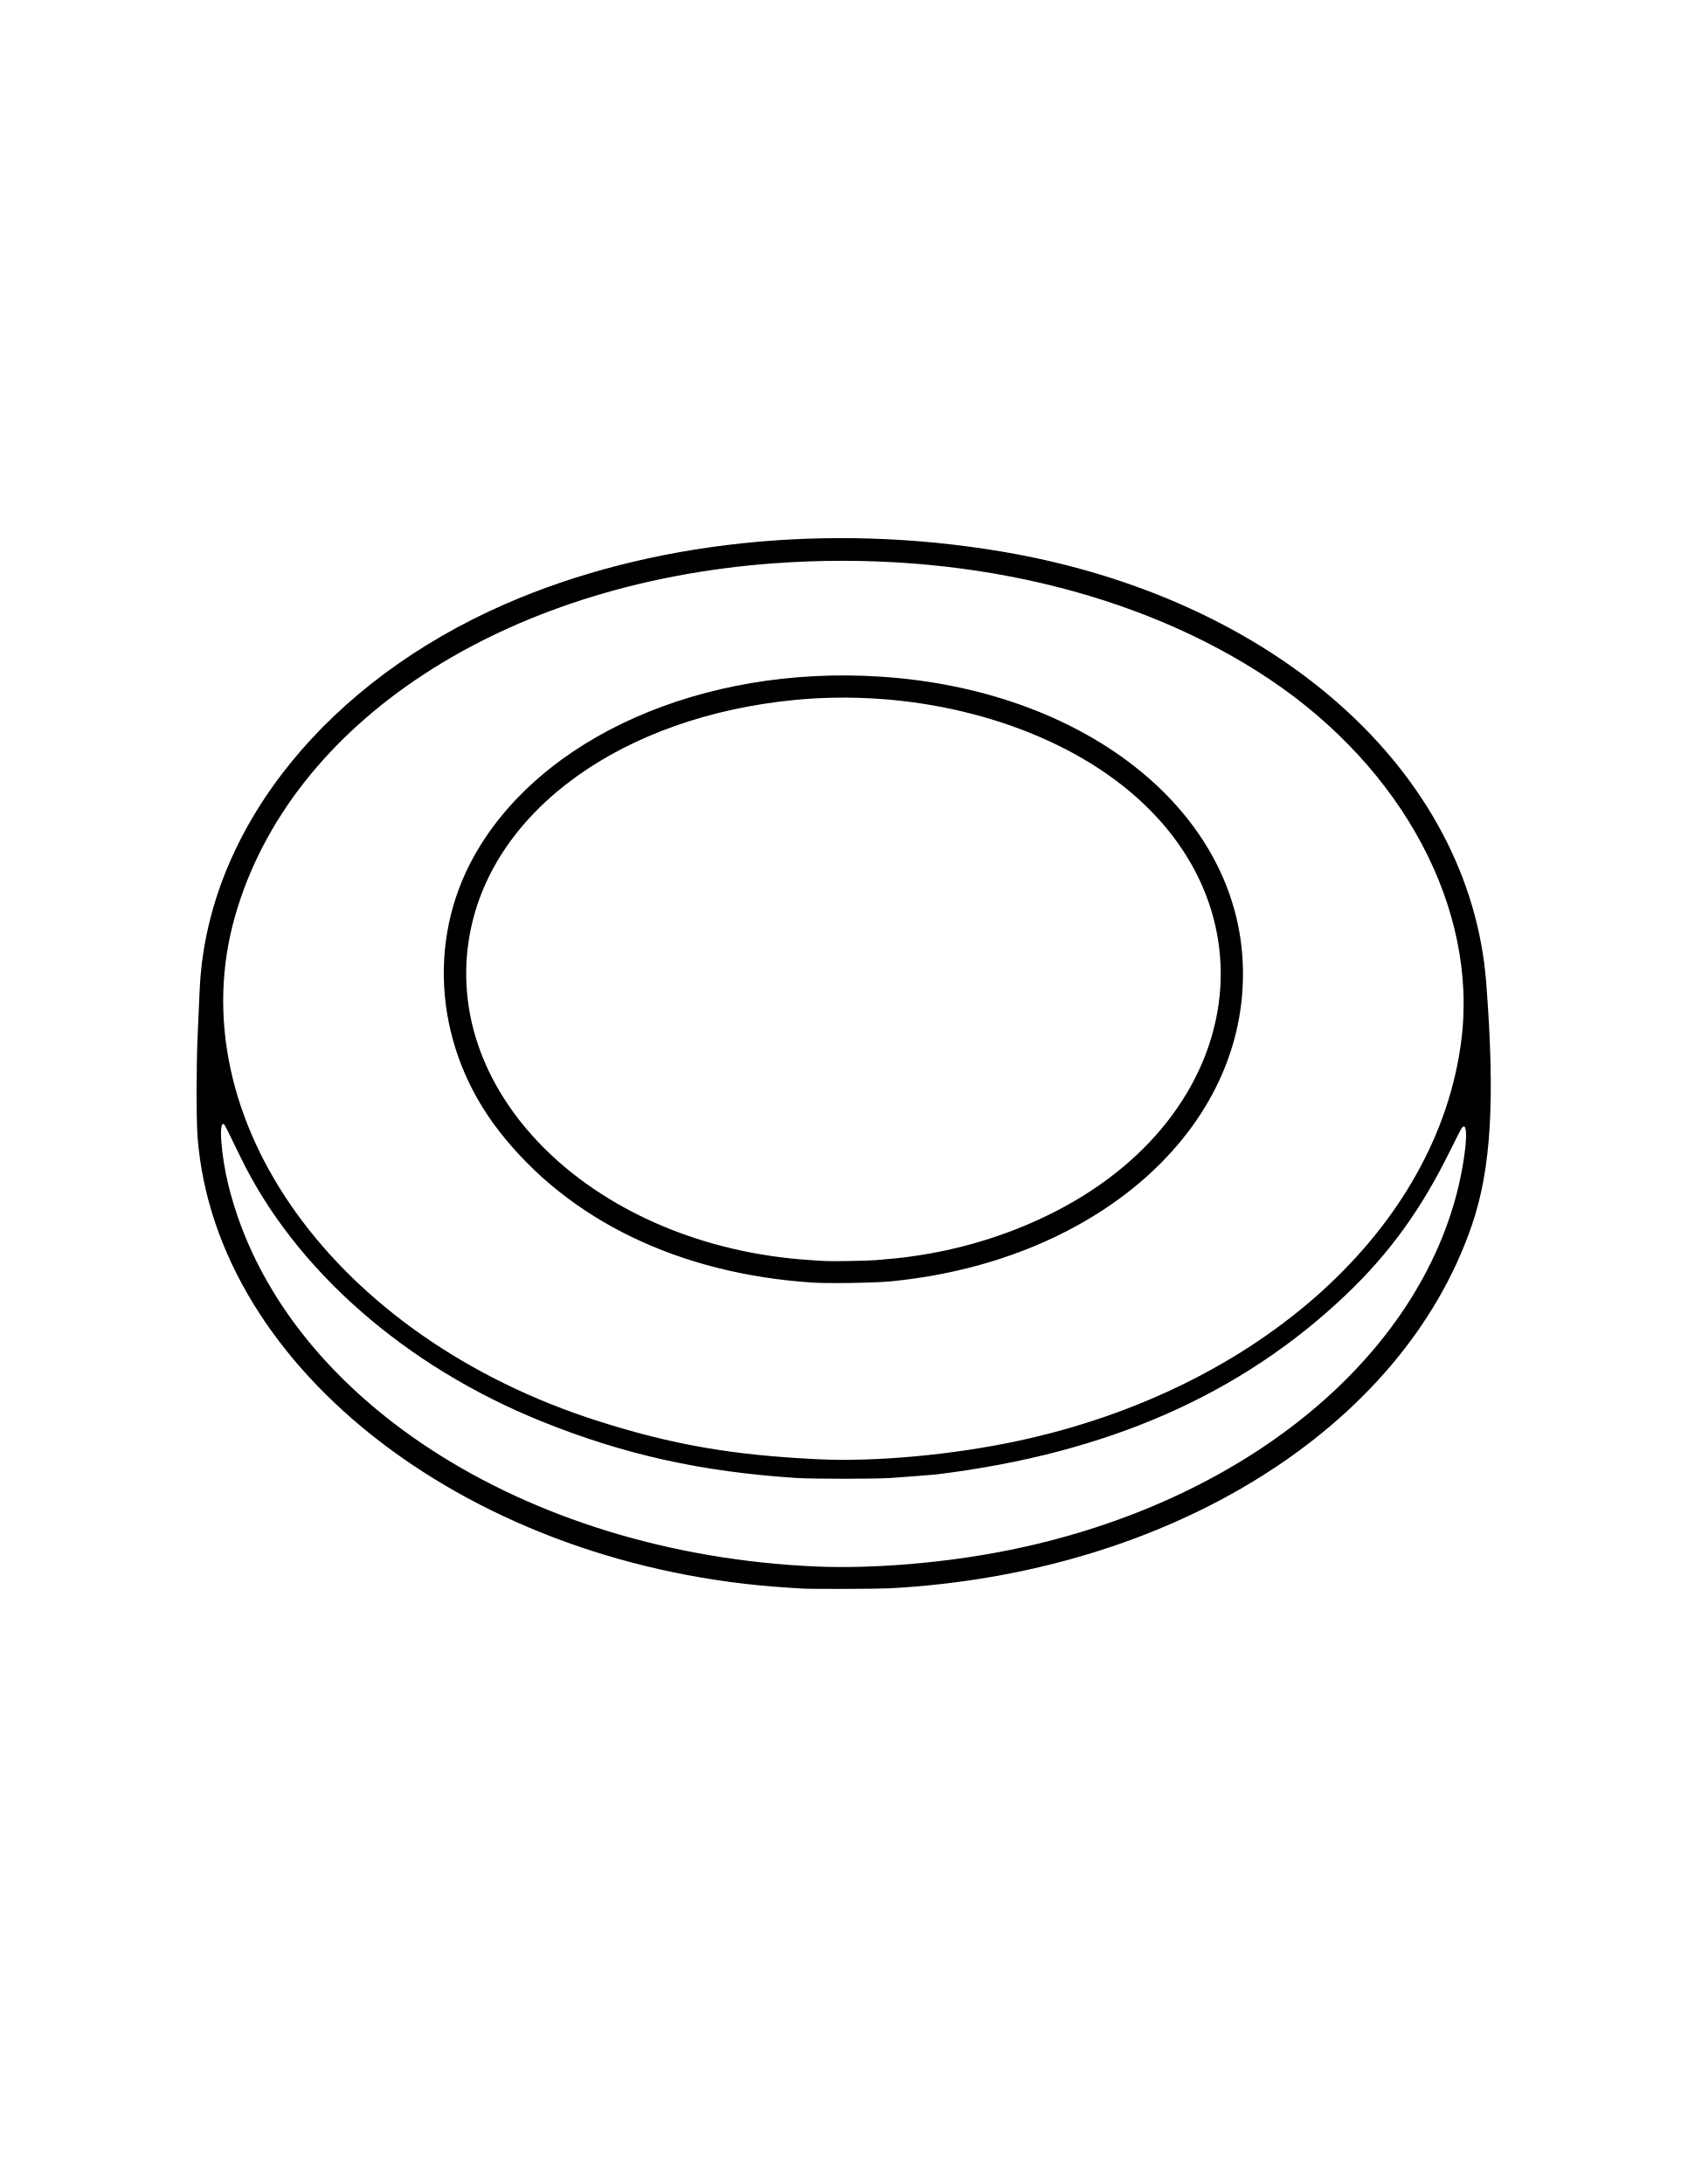
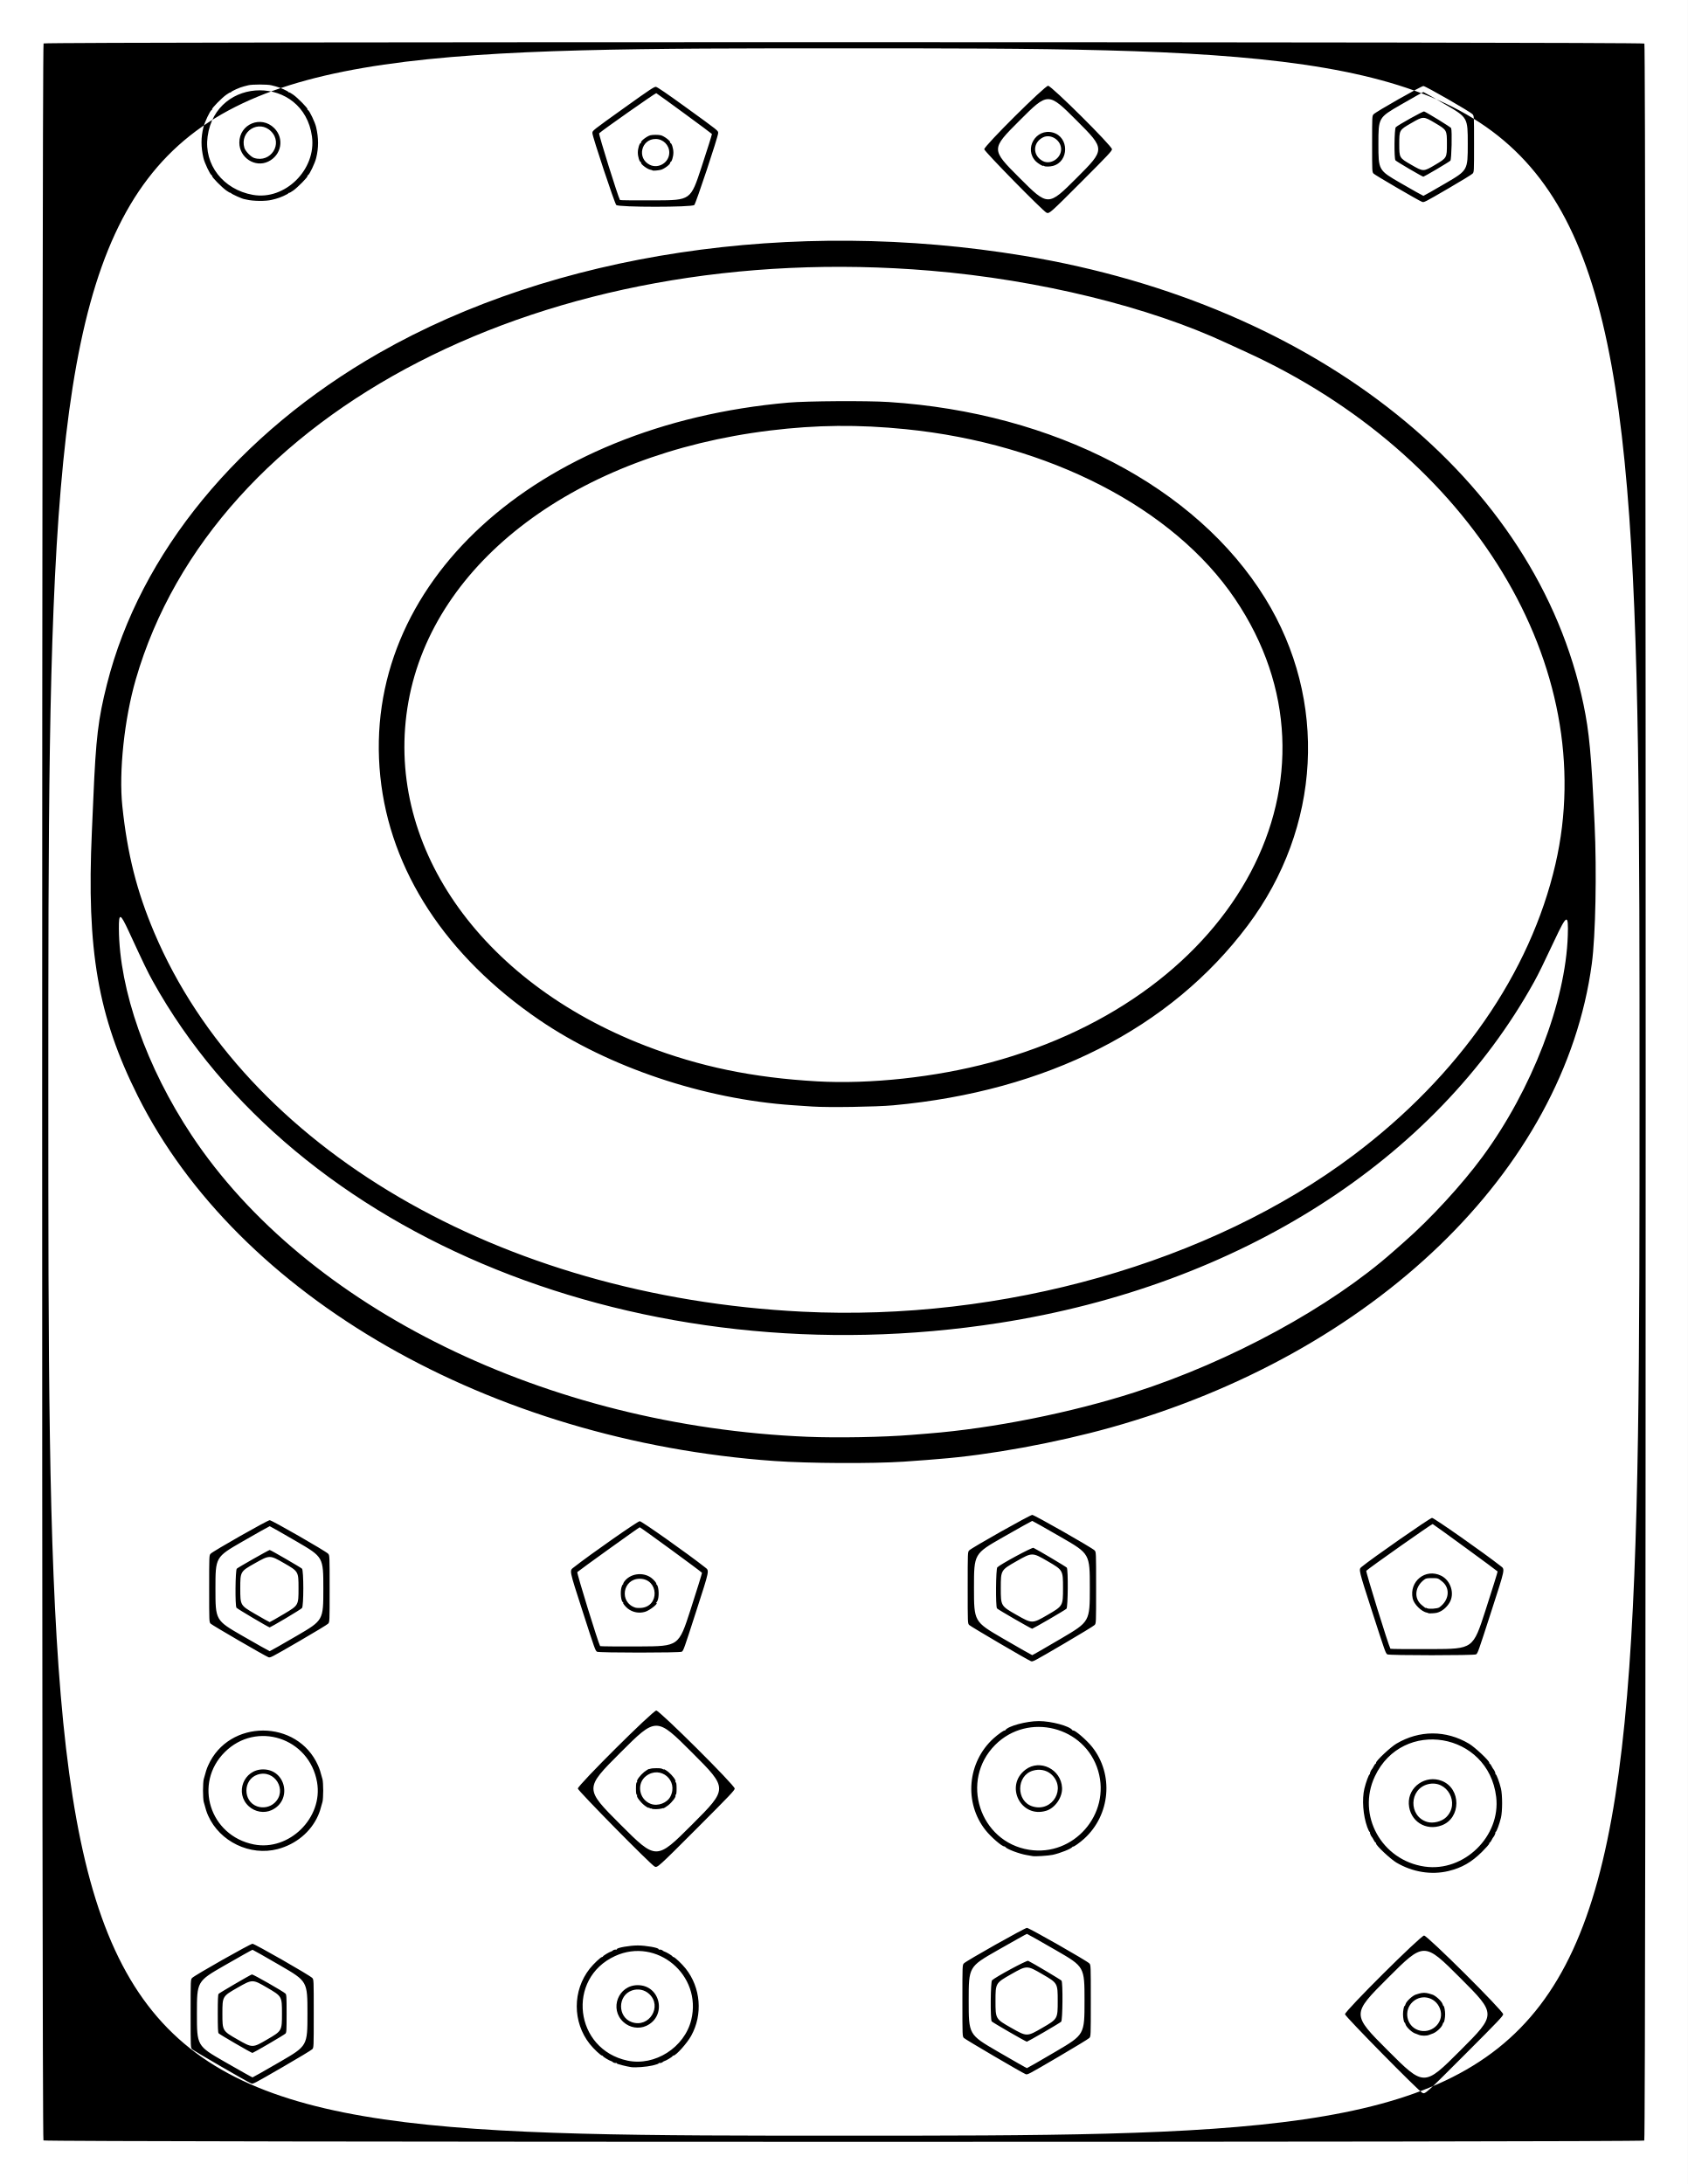
<svg xmlns="http://www.w3.org/2000/svg" width="2550" height="3300" viewBox="0 0 2550 3300" shape-rendering="geometricPrecision">
  <rect width="100%" height="100%" fill="white" />
-   <path fill="#000000" fill-rule="evenodd" d="M 1343.000 2399.964 C 1767.125 2377.717 2119.037 2158.243 2223.947 1850.550 C 2252.840 1765.808 2258.962 1661.548 2245.410 1485.000 C 2220.900 1165.688 1926.347 903.253 1514.219 833.538 C 1251.188 789.044 979.757 817.818 762.000 913.280 C 497.637 1029.173 322.428 1243.593 303.001 1475.000 C 301.976 1487.208 301.624 1494.403 298.520 1566.500 C 296.516 1613.023 296.506 1692.060 298.499 1718.000 C 325.700 2071.997 715.515 2369.416 1191.000 2398.954 C 1200.625 2399.552 1210.525 2400.178 1213.000 2400.346 C 1225.008 2401.159 1325.869 2400.863 1343.000 2399.964 Z M 1232.000 2366.925 C 789.998 2347.351 423.408 2109.118 345.005 1790.500 C 333.913 1745.424 330.062 1691.997 338.403 1698.920 C 339.997 1700.242 342.471 1705.138 363.221 1748.020 C 445.758 1918.598 612.250 2064.700 819.000 2147.982 C 943.020 2197.940 1060.025 2223.902 1203.000 2233.189 C 1228.014 2234.814 1319.801 2234.798 1346.000 2233.165 C 1365.512 2231.948 1409.968 2228.413 1417.500 2227.479 C 1674.049 2195.668 1875.302 2107.033 2033.783 1956.059 C 2099.291 1893.654 2147.246 1827.290 2190.799 1738.768 C 2199.531 1721.021 2207.578 1705.412 2208.682 1704.083 C 2220.816 1689.469 2214.216 1756.855 2197.885 1814.322 C 2125.062 2070.576 1860.820 2276.242 1518.000 2343.492 C 1424.306 2361.871 1316.796 2370.680 1232.000 2366.925 Z M 1236.000 2204.915 C 1106.718 2198.740 1016.707 2183.142 904.312 2147.438 C 506.462 2021.055 268.064 1689.907 355.060 1384.500 C 438.564 1091.353 760.359 880.724 1170.000 851.087 C 1450.430 830.799 1720.142 893.967 1917.866 1026.241 C 2119.889 1161.391 2232.587 1373.065 2207.905 1571.000 C 2172.388 1855.814 1902.898 2099.390 1537.000 2177.390 C 1438.166 2198.459 1322.421 2209.043 1236.000 2204.915 Z M 1345.960 1936.093 C 1666.141 1904.716 1893.281 1695.557 1877.098 1447.000 C 1862.256 1219.045 1634.612 1042.217 1330.500 1022.416 C 1061.858 1004.924 816.742 1113.216 716.066 1293.871 C 643.620 1423.872 658.423 1586.162 753.930 1708.972 C 858.846 1843.881 1025.957 1924.690 1227.500 1937.974 C 1251.675 1939.568 1321.879 1938.453 1345.960 1936.093 Z M 1246.000 1905.408 C 1242.975 1905.202 1233.075 1904.556 1224.000 1903.972 C 901.015 1883.178 663.963 1655.337 710.059 1410.000 C 745.166 1223.145 941.123 1082.607 1201.500 1057.544 C 1371.035 1041.225 1548.068 1083.219 1671.742 1169.090 C 1935.695 1352.362 1890.075 1688.277 1581.000 1837.249 C 1517.501 1867.856 1448.727 1888.518 1377.500 1898.390 C 1360.624 1900.729 1353.646 1901.458 1323.500 1904.028 C 1311.108 1905.085 1255.730 1906.071 1246.000 1905.408 Z" />
+   <path fill="#000000" fill-rule="evenodd" d="M 2484.171 3234.345 C 2486.884 3231.890 2487.058 68.826 2484.345 65.829 C 2481.890 63.116 68.826 62.943 65.829 65.655 C 63.116 68.110 62.942 3231.174 65.655 3234.171 C 68.110 3236.884 2481.174 3237.057 2484.171 3234.345 Z M 73.000 1650.000 C 73.000 73.000 73.000 73.000 1275.000 73.000 C 2477.000 73.000 2477.000 73.000 2477.000 1650.000 C 2477.000 3227.000 2477.000 3227.000 1275.000 3227.000 C 73.000 3227.000 73.000 3227.000 73.000 1650.000 Z M 2213.750 3103.766 C 2263.630 3053.836 2271.000 3046.078 2271.000 3043.498 C 2271.000 3038.460 2156.563 2924.600 2151.500 2924.600 C 2146.437 2924.600 2032.000 3038.460 2032.000 3043.498 C 2032.000 3046.596 2143.056 3159.387 2149.000 3162.326 C 2153.128 3164.367 2153.962 3163.613 2213.750 3103.766 Z M 2096.747 3098.247 C 2042.000 3043.493 2042.000 3043.493 2096.753 2988.747 C 2151.507 2934.000 2151.507 2934.000 2206.253 2988.753 C 2261.000 3043.507 2261.000 3043.507 2206.247 3098.253 C 2151.493 3153.000 2151.493 3153.000 2096.747 3098.247 Z M 427.693 3122.944 C 450.687 3109.663 470.512 3097.692 471.750 3096.342 C 474.000 3093.888 474.000 3093.888 474.000 3042.500 C 474.000 2991.112 474.000 2991.112 471.750 2988.656 C 468.136 2984.712 384.763 2937.000 381.484 2937.000 C 378.191 2937.000 293.828 2984.773 290.250 2988.664 C 288.000 2991.112 288.000 2991.112 288.000 3042.500 C 288.000 3093.888 288.000 3093.888 290.250 3096.333 C 292.318 3098.580 374.177 3146.010 379.268 3147.911 C 382.467 3149.106 381.853 3149.423 427.693 3122.944 Z M 339.000 3115.080 C 297.500 3091.226 297.500 3091.226 297.500 3042.500 C 297.500 2993.774 297.500 2993.774 339.000 2969.920 C 361.825 2956.800 380.950 2946.069 381.500 2946.073 C 382.050 2946.077 400.950 2956.804 423.500 2969.910 C 464.500 2993.739 464.500 2993.739 464.500 3042.500 C 464.500 3091.261 464.500 3091.261 423.500 3115.090 C 400.950 3128.196 382.050 3138.923 381.500 3138.927 C 380.950 3138.931 361.825 3128.200 339.000 3115.080 Z M 1599.658 3107.467 C 1623.771 3093.357 1644.513 3080.705 1645.750 3079.351 C 1648.000 3076.888 1648.000 3076.888 1648.000 3023.000 C 1648.000 2969.112 1648.000 2969.112 1645.750 2966.661 C 1642.159 2962.749 1554.794 2913.000 1551.516 2913.000 C 1548.208 2913.000 1459.782 2962.805 1456.250 2966.657 C 1454.000 2969.112 1454.000 2969.112 1454.000 3023.000 C 1454.000 3076.888 1454.000 3076.888 1456.250 3079.342 C 1458.308 3081.587 1544.508 3132.133 1549.387 3133.955 C 1552.469 3135.107 1551.977 3135.365 1599.658 3107.467 Z M 1507.000 3099.600 C 1463.500 3074.282 1463.500 3074.282 1463.500 3023.019 C 1463.500 2971.755 1463.500 2971.755 1507.000 2946.916 C 1530.925 2933.254 1550.950 2922.075 1551.500 2922.074 C 1552.050 2922.073 1571.850 2933.252 1595.500 2946.917 C 1638.500 2971.761 1638.500 2971.761 1638.500 3023.021 C 1638.500 3074.281 1638.500 3074.281 1595.500 3099.593 C 1571.850 3113.515 1552.050 3124.908 1551.500 3124.912 C 1550.950 3124.916 1530.925 3113.525 1507.000 3099.600 Z M 985.777 3120.945 C 990.850 3119.740 995.000 3118.359 995.000 3117.877 C 995.000 3117.395 995.337 3117.053 995.750 3117.118 C 997.764 3117.436 999.988 3116.878 1001.202 3115.750 C 1001.942 3115.062 1003.116 3114.382 1003.811 3114.238 C 1006.136 3113.755 1016.000 3107.821 1016.000 3106.905 C 1016.000 3106.407 1016.615 3106.000 1017.367 3106.000 C 1021.281 3106.000 1038.017 3087.343 1044.278 3076.000 C 1062.056 3043.787 1058.723 3003.248 1035.934 2974.500 C 1030.259 2967.342 1019.286 2957.000 1017.367 2957.000 C 1016.615 2957.000 1016.000 2956.593 1016.000 2956.095 C 1016.000 2955.179 1006.136 2949.245 1003.811 2948.762 C 1003.116 2948.618 1001.942 2947.938 1001.202 2947.250 C 999.988 2946.122 997.764 2945.564 995.750 2945.882 C 995.337 2945.947 995.000 2945.601 995.000 2945.113 C 995.000 2942.979 975.601 2939.559 963.500 2939.559 C 951.399 2939.559 932.000 2942.979 932.000 2945.113 C 932.000 2945.601 931.663 2945.947 931.250 2945.882 C 929.236 2945.564 927.012 2946.122 925.798 2947.250 C 925.058 2947.938 923.884 2948.618 923.189 2948.762 C 920.864 2949.245 911.000 2955.179 911.000 2956.095 C 911.000 2956.593 910.385 2957.000 909.633 2957.000 C 907.714 2957.000 896.741 2967.342 891.066 2974.500 C 864.801 3007.631 864.801 3055.369 891.066 3088.500 C 896.741 3095.658 907.714 3106.000 909.633 3106.000 C 910.385 3106.000 911.000 3106.407 911.000 3106.905 C 911.000 3107.821 920.864 3113.755 923.189 3114.238 C 923.884 3114.382 925.058 3115.062 925.798 3115.750 C 927.012 3116.878 929.236 3117.436 931.250 3117.118 C 931.663 3117.053 932.000 3117.399 932.000 3117.887 C 932.000 3118.693 946.191 3122.331 953.500 3123.399 C 959.924 3124.337 976.953 3123.043 985.777 3120.945 Z M 948.000 3113.562 C 867.892 3096.571 855.218 2989.423 929.308 2955.526 C 992.325 2926.695 1060.895 2984.196 1044.351 3052.000 C 1034.176 3093.700 989.360 3122.335 948.000 3113.562 Z M 405.884 3088.250 C 418.868 3080.688 430.280 3073.713 431.245 3072.750 C 432.836 3071.163 433.000 3068.340 433.000 3042.500 C 433.000 3016.660 432.836 3013.837 431.245 3012.250 C 428.092 3009.105 381.982 2982.793 380.572 2983.334 C 376.688 2984.824 331.320 3011.337 330.250 3012.742 C 329.319 3013.964 329.000 3021.547 329.000 3042.500 C 329.000 3063.452 329.319 3071.036 330.250 3072.260 C 331.504 3073.907 379.720 3101.922 381.389 3101.973 C 381.877 3101.988 392.900 3095.812 405.884 3088.250 Z M 358.745 3081.573 C 336.000 3068.580 336.000 3068.580 336.000 3042.500 C 336.000 3016.420 336.000 3016.420 358.745 3003.427 C 381.491 2990.434 381.491 2990.434 403.745 3003.429 C 426.000 3016.424 426.000 3016.424 426.000 3042.500 C 426.000 3068.576 426.000 3068.576 403.745 3081.571 C 381.491 3094.566 381.491 3094.566 358.745 3081.573 Z M 1576.903 3070.750 C 1590.428 3062.912 1602.282 3055.713 1603.247 3054.750 C 1605.503 3052.498 1605.965 2995.652 1603.750 2992.737 C 1602.670 2991.315 1559.309 2965.532 1553.344 2962.765 C 1551.187 2961.764 1503.467 2987.533 1498.760 2992.240 C 1496.498 2994.502 1496.030 3051.331 1498.250 3054.277 C 1499.501 3055.936 1549.696 3084.923 1551.407 3084.973 C 1551.906 3084.988 1563.379 3078.588 1576.903 3070.750 Z M 1527.750 3064.055 C 1504.000 3050.568 1504.000 3050.568 1504.000 3023.502 C 1504.000 2996.437 1504.000 2996.437 1527.757 2982.947 C 1551.514 2969.458 1551.514 2969.458 1574.757 2982.957 C 1598.000 2996.456 1598.000 2996.456 1598.000 3023.498 C 1598.000 3050.540 1598.000 3050.540 1574.750 3064.040 C 1551.500 3077.541 1551.500 3077.541 1527.750 3064.055 Z M 2159.282 3074.655 C 2161.052 3073.916 2162.950 3073.193 2163.500 3073.048 C 2169.301 3071.524 2178.377 3063.328 2179.583 3058.525 C 2179.932 3057.136 2180.561 3056.000 2180.981 3056.000 C 2181.958 3056.000 2183.332 3048.693 2183.332 3043.500 C 2183.332 3038.307 2181.958 3031.000 2180.981 3031.000 C 2180.561 3031.000 2179.932 3029.864 2179.583 3028.475 C 2178.416 3023.825 2167.945 3014.371 2163.000 3013.503 C 2162.725 3013.454 2160.925 3012.896 2159.000 3012.262 C 2157.075 3011.628 2153.700 3011.110 2151.500 3011.110 C 2149.300 3011.110 2145.925 3011.628 2144.000 3012.262 C 2142.075 3012.896 2140.275 3013.454 2140.000 3013.503 C 2135.055 3014.371 2124.584 3023.825 2123.417 3028.475 C 2123.068 3029.864 2122.439 3031.000 2122.019 3031.000 C 2121.042 3031.000 2119.668 3038.307 2119.668 3043.500 C 2119.668 3048.693 2121.042 3056.000 2122.019 3056.000 C 2122.439 3056.000 2123.068 3057.136 2123.417 3058.525 C 2124.594 3063.214 2134.129 3071.901 2139.233 3072.934 C 2139.636 3073.015 2141.436 3073.721 2143.233 3074.502 C 2147.402 3076.314 2155.137 3076.388 2159.282 3074.655 Z M 2142.437 3067.400 C 2124.729 3061.115 2120.259 3037.699 2134.301 3024.786 C 2148.958 3011.308 2171.949 3018.776 2176.519 3038.500 C 2180.932 3057.547 2161.382 3074.124 2142.437 3067.400 Z M 976.300 3061.098 C 1007.978 3046.622 998.189 2999.546 963.500 2999.546 C 934.070 2999.546 920.160 3035.650 941.991 3055.373 C 951.453 3063.922 965.128 3066.203 976.300 3061.098 Z M 954.437 3055.400 C 932.707 3047.688 932.988 3014.984 954.848 3007.536 C 964.026 3004.409 973.724 3006.378 980.707 3012.786 C 1001.152 3031.547 980.701 3064.722 954.437 3055.400 Z M 2188.500 2827.078 C 2208.428 2822.239 2223.096 2813.858 2238.750 2798.367 C 2244.938 2792.244 2250.000 2786.506 2250.000 2785.617 C 2250.000 2784.728 2250.379 2784.000 2250.843 2784.000 C 2251.306 2784.000 2252.543 2782.312 2253.593 2780.250 C 2254.642 2778.188 2255.775 2776.275 2256.110 2776.000 C 2257.422 2774.926 2259.886 2769.219 2259.293 2768.627 C 2258.949 2768.282 2259.131 2768.000 2259.699 2768.000 C 2260.946 2768.000 2265.325 2756.156 2267.650 2746.500 C 2269.980 2736.819 2269.980 2712.181 2267.650 2702.500 C 2265.325 2692.844 2260.946 2681.000 2259.699 2681.000 C 2259.131 2681.000 2258.949 2680.718 2259.293 2680.373 C 2259.886 2679.781 2257.422 2674.074 2256.110 2673.000 C 2255.775 2672.725 2254.642 2670.812 2253.593 2668.750 C 2252.543 2666.688 2251.306 2665.000 2250.843 2665.000 C 2250.379 2665.000 2250.000 2664.272 2250.000 2663.383 C 2250.000 2660.376 2228.109 2639.860 2219.392 2634.699 C 2184.486 2614.028 2144.514 2614.028 2109.608 2634.699 C 2100.891 2639.860 2079.000 2660.376 2079.000 2663.383 C 2079.000 2664.272 2078.621 2665.000 2078.157 2665.000 C 2077.694 2665.000 2076.457 2666.688 2075.407 2668.750 C 2074.358 2670.812 2073.225 2672.725 2072.890 2673.000 C 2071.578 2674.074 2069.114 2679.781 2069.707 2680.373 C 2070.051 2680.718 2069.869 2681.000 2069.301 2681.000 C 2068.054 2681.000 2063.675 2692.844 2061.350 2702.500 C 2057.483 2718.569 2059.298 2743.142 2065.652 2760.750 C 2067.091 2764.738 2068.733 2768.000 2069.301 2768.000 C 2069.869 2768.000 2070.051 2768.282 2069.707 2768.627 C 2069.114 2769.219 2071.578 2774.926 2072.890 2776.000 C 2073.225 2776.275 2074.358 2778.188 2075.407 2780.250 C 2076.457 2782.312 2077.694 2784.000 2078.157 2784.000 C 2078.621 2784.000 2079.000 2784.728 2079.000 2785.617 C 2079.000 2788.624 2100.891 2809.140 2109.608 2814.301 C 2134.022 2828.759 2162.550 2833.379 2188.500 2827.078 Z M 1053.250 2762.266 C 1102.686 2712.780 1110.000 2705.077 1110.000 2702.498 C 1110.000 2697.460 996.563 2584.600 991.500 2584.600 C 986.437 2584.600 873.000 2697.460 873.000 2702.498 C 873.000 2705.595 983.058 2817.388 989.000 2820.326 C 993.127 2822.366 993.974 2821.602 1053.250 2762.266 Z M 2152.500 2820.404 C 2087.320 2811.042 2049.571 2742.756 2077.146 2684.093 C 2118.820 2595.433 2248.674 2617.331 2260.422 2715.000 C 2267.575 2774.469 2211.819 2828.925 2152.500 2820.404 Z M 937.247 2756.747 C 883.000 2702.493 883.000 2702.493 937.253 2648.247 C 991.507 2594.000 991.507 2594.000 1045.753 2648.253 C 1100.000 2702.507 1100.000 2702.507 1045.747 2756.753 C 991.493 2811.000 991.493 2811.000 937.247 2756.747 Z M 1590.500 2802.608 C 1601.826 2800.137 1618.344 2793.541 1620.112 2790.783 C 1620.448 2790.259 1620.954 2789.980 1621.236 2790.165 C 1622.179 2790.782 1631.433 2784.225 1637.935 2778.332 C 1677.621 2742.365 1682.936 2681.019 1649.961 2639.534 C 1641.741 2629.192 1623.398 2613.420 1621.236 2614.835 C 1620.954 2615.020 1620.448 2614.741 1620.112 2614.217 C 1616.182 2608.086 1588.250 2600.537 1569.500 2600.537 C 1550.750 2600.537 1522.818 2608.086 1518.888 2614.217 C 1518.552 2614.741 1518.046 2615.020 1517.764 2614.835 C 1516.821 2614.218 1507.567 2620.775 1501.065 2626.668 C 1461.379 2662.635 1456.064 2723.981 1489.039 2765.466 C 1497.326 2775.892 1513.995 2790.272 1517.388 2789.921 C 1517.877 2789.871 1518.552 2790.259 1518.888 2790.783 C 1520.900 2793.921 1540.039 2801.166 1551.075 2802.968 C 1555.159 2803.635 1559.175 2804.344 1560.000 2804.543 C 1563.321 2805.347 1583.941 2804.038 1590.500 2802.608 Z M 419.500 2793.954 C 447.025 2786.726 469.551 2768.080 480.482 2743.472 C 482.894 2738.041 484.013 2734.571 487.245 2722.500 C 487.834 2720.300 488.316 2712.650 488.316 2705.500 C 488.316 2698.350 487.834 2690.700 487.245 2688.500 C 484.013 2676.429 482.894 2672.959 480.482 2667.528 C 449.276 2597.280 345.724 2597.280 314.518 2667.528 C 312.106 2672.959 310.987 2676.429 307.755 2688.500 C 307.166 2690.700 306.684 2698.350 306.684 2705.500 C 306.684 2712.650 307.166 2720.300 307.755 2722.500 C 310.987 2734.571 312.106 2738.041 314.518 2743.472 C 331.947 2782.706 378.000 2804.851 419.500 2793.954 Z M 1554.758 2794.985 C 1479.910 2783.105 1449.914 2690.353 1503.518 2636.544 C 1553.139 2586.734 1639.378 2608.482 1659.133 2675.788 C 1678.378 2741.355 1622.062 2805.668 1554.758 2794.985 Z M 383.500 2786.918 C 316.958 2773.783 292.067 2694.904 339.507 2647.500 C 387.299 2599.743 467.296 2625.749 479.016 2692.852 C 488.409 2746.637 436.820 2797.443 383.500 2786.918 Z M 2178.335 2758.014 C 2207.647 2746.855 2207.647 2702.464 2178.335 2690.907 C 2153.867 2681.259 2127.137 2699.895 2128.437 2725.695 C 2129.740 2751.559 2154.006 2767.276 2178.335 2758.014 Z M 2156.078 2752.896 C 2127.774 2744.272 2128.748 2703.136 2157.426 2695.914 C 2186.296 2688.645 2206.284 2724.887 2184.923 2745.771 C 2178.149 2752.394 2165.049 2755.630 2156.078 2752.896 Z M 410.300 2735.098 C 441.978 2720.622 432.189 2673.546 397.500 2673.546 C 368.070 2673.546 354.160 2709.650 375.991 2729.373 C 385.453 2737.922 399.128 2740.203 410.300 2735.098 Z M 1580.654 2736.023 C 1594.151 2731.858 1605.283 2715.680 1604.565 2701.273 C 1603.176 2673.377 1571.118 2657.466 1549.390 2673.888 C 1517.287 2698.151 1542.298 2747.859 1580.654 2736.023 Z M 999.500 2732.702 C 1000.600 2732.400 1001.612 2732.119 1001.750 2732.077 C 1001.888 2732.034 1002.132 2732.113 1002.294 2732.250 C 1002.597 2732.508 1007.433 2729.489 1009.772 2727.580 C 1015.843 2722.628 1021.627 2714.824 1020.536 2713.058 C 1020.176 2712.476 1020.263 2712.000 1020.728 2712.000 C 1021.759 2712.000 1022.208 2709.118 1022.208 2702.500 C 1022.208 2695.882 1021.759 2693.000 1020.728 2693.000 C 1020.263 2693.000 1020.176 2692.524 1020.536 2691.942 C 1021.627 2690.176 1015.843 2682.372 1009.772 2677.420 C 1006.961 2675.126 1003.000 2672.801 1003.000 2673.444 C 1003.000 2673.815 1002.438 2673.767 1001.750 2673.337 C 999.636 2672.016 997.729 2671.714 991.500 2671.714 C 986.507 2671.714 984.382 2671.965 981.250 2672.923 C 981.112 2672.966 980.751 2672.964 980.447 2672.920 C 979.872 2672.836 975.526 2675.545 973.228 2677.420 C 967.157 2682.372 961.373 2690.176 962.464 2691.942 C 962.824 2692.524 962.737 2693.000 962.272 2693.000 C 961.241 2693.000 960.792 2695.882 960.792 2702.500 C 960.792 2709.118 961.241 2712.000 962.272 2712.000 C 962.737 2712.000 962.824 2712.476 962.464 2713.058 C 961.373 2714.824 967.157 2722.628 973.228 2727.580 C 976.146 2729.961 980.000 2732.187 980.000 2731.493 C 980.000 2731.087 980.675 2731.315 981.500 2732.000 C 982.325 2732.685 983.000 2732.942 983.000 2732.573 C 983.000 2732.203 983.788 2732.379 984.750 2732.963 C 986.439 2733.988 995.389 2733.830 999.500 2732.702 Z M 388.437 2729.400 C 366.707 2721.688 366.988 2688.984 388.848 2681.536 C 415.069 2672.602 435.037 2705.559 414.707 2724.214 C 407.760 2730.589 397.496 2732.615 388.437 2729.400 Z M 1559.969 2729.464 C 1534.891 2721.733 1535.191 2682.960 1560.388 2675.477 C 1570.332 2672.524 1580.646 2674.437 1587.801 2680.561 C 1611.867 2701.162 1590.418 2738.850 1559.969 2729.464 Z M 983.314 2725.674 C 965.249 2719.019 961.217 2694.635 976.322 2683.390 C 998.044 2667.218 1025.125 2690.202 1012.905 2714.437 C 1007.962 2724.240 993.908 2729.577 983.314 2725.674 Z M 1607.658 2483.467 C 1631.771 2469.357 1652.513 2456.705 1653.750 2455.351 C 1656.000 2452.888 1656.000 2452.888 1656.000 2399.000 C 1656.000 2345.112 1656.000 2345.112 1653.750 2342.661 C 1650.159 2338.749 1562.794 2289.000 1559.516 2289.000 C 1556.208 2289.000 1467.782 2338.805 1464.250 2342.657 C 1462.000 2345.112 1462.000 2345.112 1462.000 2399.000 C 1462.000 2452.888 1462.000 2452.888 1464.250 2455.342 C 1466.308 2457.587 1552.508 2508.133 1557.387 2509.955 C 1560.469 2511.107 1559.977 2511.365 1607.658 2483.467 Z M 452.669 2479.460 C 475.126 2466.451 494.512 2454.701 495.750 2453.348 C 498.000 2450.888 498.000 2450.888 498.000 2400.500 C 498.000 2350.112 498.000 2350.112 495.750 2347.650 C 492.155 2343.717 410.753 2297.000 407.495 2297.000 C 404.220 2297.000 321.807 2343.781 318.250 2347.658 C 316.000 2350.112 316.000 2350.112 316.000 2400.500 C 316.000 2450.888 316.000 2450.888 318.250 2453.340 C 320.307 2455.581 400.283 2502.049 405.322 2503.931 C 408.455 2505.101 407.963 2505.356 452.669 2479.460 Z M 1515.000 2475.600 C 1471.500 2450.282 1471.500 2450.282 1471.500 2399.019 C 1471.500 2347.755 1471.500 2347.755 1515.000 2322.916 C 1538.925 2309.254 1558.950 2298.075 1559.500 2298.074 C 1560.050 2298.073 1579.850 2309.252 1603.500 2322.917 C 1646.500 2347.761 1646.500 2347.761 1646.500 2399.021 C 1646.500 2450.281 1646.500 2450.281 1603.500 2475.593 C 1579.850 2489.515 1560.050 2500.908 1559.500 2500.912 C 1558.950 2500.916 1538.925 2489.525 1515.000 2475.600 Z M 2230.087 2499.718 C 2232.725 2497.693 2233.134 2496.538 2252.896 2435.337 C 2274.472 2368.518 2273.854 2371.503 2267.198 2366.273 C 2241.936 2346.421 2166.538 2293.500 2163.517 2293.500 C 2160.548 2293.500 2071.523 2355.511 2056.794 2367.839 C 2052.505 2371.429 2052.615 2371.885 2073.104 2435.337 C 2092.866 2496.538 2093.275 2497.693 2095.913 2499.718 C 2098.211 2501.483 2227.789 2501.483 2230.087 2499.718 Z M 1030.087 2495.718 C 1032.726 2493.692 1033.172 2492.437 1051.898 2434.352 C 1072.384 2370.812 1071.842 2373.499 1065.216 2368.273 C 1039.091 2347.669 969.531 2298.500 966.507 2298.500 C 963.473 2298.500 891.342 2348.975 866.799 2368.273 C 860.155 2373.497 859.611 2370.795 880.102 2434.352 C 898.828 2492.437 899.274 2493.692 901.913 2495.718 C 904.210 2497.482 1027.790 2497.482 1030.087 2495.718 Z M 366.000 2471.587 C 325.500 2448.250 325.500 2448.250 325.500 2400.500 C 325.500 2352.750 325.500 2352.750 366.000 2329.413 C 388.275 2316.577 406.950 2306.079 407.500 2306.083 C 408.050 2306.086 426.500 2316.583 448.500 2329.409 C 488.500 2352.728 488.500 2352.728 488.500 2400.500 C 488.500 2448.272 488.500 2448.272 448.500 2471.591 C 426.500 2484.417 408.050 2494.914 407.500 2494.917 C 406.950 2494.921 388.275 2484.423 366.000 2471.587 Z M 2100.672 2491.258 C 2097.715 2486.334 2063.076 2374.503 2064.179 2373.437 C 2068.961 2368.813 2163.537 2302.211 2164.495 2302.792 C 2169.325 2305.719 2262.306 2373.654 2262.592 2374.464 C 2262.792 2375.034 2254.514 2401.600 2244.195 2433.500 C 2225.433 2491.500 2225.433 2491.500 2163.280 2491.758 C 2129.096 2491.899 2100.923 2491.674 2100.672 2491.258 Z M 906.676 2487.258 C 903.714 2482.292 871.082 2376.495 872.181 2375.425 C 874.885 2372.793 965.539 2307.696 966.500 2307.697 C 967.846 2307.698 1060.126 2375.140 1060.588 2376.460 C 1060.789 2377.032 1052.958 2402.250 1043.188 2432.500 C 1025.422 2487.500 1025.422 2487.500 966.275 2487.758 C 933.744 2487.900 906.924 2487.675 906.676 2487.258 Z M 1584.903 2446.750 C 1598.428 2438.912 1610.282 2431.713 1611.247 2430.750 C 1613.503 2428.498 1613.965 2371.652 1611.750 2368.737 C 1610.670 2367.315 1567.309 2341.532 1561.344 2338.765 C 1559.187 2337.764 1511.467 2363.533 1506.760 2368.240 C 1504.498 2370.502 1504.030 2427.331 1506.250 2430.277 C 1507.501 2431.936 1557.696 2460.923 1559.407 2460.973 C 1559.906 2460.988 1571.379 2454.588 1584.903 2446.750 Z M 431.443 2445.360 C 444.124 2437.858 455.288 2430.833 456.250 2429.749 C 458.919 2426.743 458.919 2372.919 456.249 2370.250 C 454.383 2368.384 408.851 2342.000 407.497 2342.000 C 406.099 2342.000 359.592 2368.408 357.756 2370.244 C 355.499 2372.501 355.037 2426.351 357.250 2429.263 C 358.552 2430.976 405.789 2458.943 407.443 2458.979 C 407.961 2458.991 418.761 2452.862 431.443 2445.360 Z M 1535.750 2440.055 C 1512.000 2426.568 1512.000 2426.568 1512.000 2399.502 C 1512.000 2372.437 1512.000 2372.437 1535.757 2358.947 C 1559.514 2345.458 1559.514 2345.458 1582.757 2358.957 C 1606.000 2372.456 1606.000 2372.456 1606.000 2399.498 C 1606.000 2426.540 1606.000 2426.540 1582.750 2440.040 C 1559.500 2453.541 1559.500 2453.541 1535.750 2440.055 Z M 384.750 2438.284 C 363.000 2425.595 363.000 2425.595 363.002 2400.047 C 363.004 2374.500 363.004 2374.500 385.252 2361.977 C 407.500 2349.455 407.500 2349.455 429.250 2361.960 C 451.000 2374.465 451.000 2374.465 451.000 2400.012 C 451.000 2425.558 451.000 2425.558 429.657 2438.279 C 417.919 2445.276 407.906 2450.994 407.407 2450.987 C 406.908 2450.980 396.712 2445.264 384.750 2438.284 Z M 2171.000 2436.845 C 2178.309 2434.871 2185.169 2429.386 2189.838 2421.785 C 2198.169 2408.222 2191.883 2387.984 2177.108 2380.800 C 2153.587 2369.364 2128.712 2389.394 2134.281 2415.285 C 2136.138 2423.916 2147.737 2435.407 2155.842 2436.645 C 2156.580 2436.758 2157.476 2437.143 2157.835 2437.502 C 2158.468 2438.135 2167.983 2437.660 2171.000 2436.845 Z M 974.509 2435.454 C 981.761 2433.346 995.834 2422.069 991.318 2421.985 C 990.868 2421.976 991.095 2421.592 991.822 2421.131 C 992.550 2420.670 993.597 2418.539 994.151 2416.396 C 996.148 2408.663 994.815 2395.766 991.822 2393.869 C 991.095 2393.408 990.868 2393.024 991.318 2393.015 C 992.864 2392.986 987.734 2386.820 983.782 2383.957 C 971.103 2374.772 951.837 2377.590 943.063 2389.911 C 941.854 2391.610 941.232 2393.007 941.682 2393.015 C 942.132 2393.024 941.905 2393.408 941.178 2393.869 C 940.450 2394.330 939.403 2396.461 938.849 2398.604 C 936.852 2406.337 938.185 2419.234 941.178 2421.131 C 941.905 2421.592 942.132 2421.976 941.682 2421.985 C 940.279 2422.011 944.968 2427.874 948.620 2430.660 C 956.060 2436.334 965.482 2438.079 974.509 2435.454 Z M 2155.750 2429.961 C 2154.787 2429.378 2154.000 2429.166 2154.000 2429.490 C 2154.000 2429.814 2153.438 2429.618 2152.750 2429.055 C 2152.062 2428.491 2150.015 2426.840 2148.201 2425.385 C 2135.477 2415.182 2137.506 2396.867 2152.539 2386.235 C 2154.528 2384.828 2156.542 2384.512 2163.500 2384.512 C 2172.492 2384.512 2172.393 2384.479 2178.799 2389.615 C 2191.523 2399.818 2189.494 2418.133 2174.461 2428.765 C 2171.651 2430.752 2158.449 2431.596 2155.750 2429.961 Z M 959.764 2429.064 C 935.083 2421.095 940.587 2385.500 966.500 2385.500 C 995.377 2385.500 997.052 2427.671 968.250 2429.568 C 965.088 2429.777 961.269 2429.550 959.764 2429.064 Z M 1365.500 2208.541 C 1378.150 2207.709 1393.450 2206.595 1399.500 2206.064 C 1405.550 2205.534 1414.100 2204.823 1418.500 2204.485 C 1494.071 2198.686 1595.216 2180.184 1678.000 2157.017 C 2075.485 2045.779 2363.095 1768.428 2404.947 1456.000 C 2410.611 1413.720 2412.517 1317.261 2409.116 1245.000 C 2404.143 1139.316 2401.074 1106.225 2392.376 1064.500 C 2321.636 725.170 1991.500 460.351 1547.222 386.560 C 1196.938 328.381 836.418 382.704 572.673 533.406 C 360.467 654.659 211.553 835.901 161.619 1033.698 C 148.271 1086.572 144.870 1115.021 141.021 1206.000 C 140.451 1219.475 139.453 1242.200 138.803 1256.500 C 130.645 1435.967 147.997 1535.886 208.206 1656.139 C 360.059 1959.429 739.533 2176.991 1170.000 2207.559 C 1221.583 2211.222 1317.375 2211.703 1365.500 2208.541 Z M 1219.500 2170.943 C 826.524 2154.690 462.972 1976.629 289.611 1715.500 C 221.397 1612.751 180.248 1495.972 179.605 1403.306 C 179.435 1378.732 181.652 1379.362 194.696 1407.595 C 218.009 1458.056 222.977 1468.355 230.802 1482.441 C 446.795 1871.285 971.327 2083.058 1510.000 1998.901 C 1871.991 1942.346 2168.409 1753.223 2317.798 1483.500 C 2324.179 1471.980 2332.167 1455.688 2348.758 1420.354 C 2367.308 1380.851 2369.718 1380.019 2368.633 1413.500 C 2365.372 1514.060 2314.241 1646.654 2239.641 1748.000 C 2208.776 1789.932 2161.198 1841.686 2121.653 1876.345 C 2116.535 1880.830 2109.007 1887.462 2104.924 1891.082 C 2010.389 1974.889 1859.675 2056.969 1714.500 2103.708 C 1618.496 2134.617 1499.994 2158.316 1403.000 2166.005 C 1395.575 2166.594 1384.100 2167.522 1377.500 2168.068 C 1335.445 2171.548 1265.077 2172.828 1219.500 2170.943 Z M 1212.000 1981.927 C 755.028 1959.108 370.652 1734.166 232.995 1409.000 C 206.573 1346.588 192.458 1290.631 184.815 1218.000 C 179.368 1166.229 187.824 1086.454 205.091 1026.723 C 322.787 619.590 826.788 360.359 1406.000 409.040 C 1569.622 422.792 1735.979 463.510 1853.763 518.635 C 1859.118 521.141 1870.925 526.561 1880.000 530.680 C 2224.350 686.954 2418.843 1007.669 2349.985 1305.675 C 2311.917 1470.431 2204.422 1625.394 2044.962 1745.392 C 1829.254 1907.718 1514.698 1997.042 1212.000 1981.927 Z M 1349.500 1670.107 C 1581.628 1648.814 1768.148 1554.204 1885.000 1398.481 C 1996.214 1250.272 2006.505 1058.054 1911.469 904.060 C 1807.476 735.551 1592.673 623.565 1342.500 607.430 C 1309.710 605.315 1219.348 605.869 1191.000 608.358 C 807.734 642.013 544.661 883.089 574.573 1173.241 C 589.250 1315.607 673.708 1444.866 815.058 1541.289 C 919.460 1612.508 1063.249 1660.822 1198.073 1669.985 C 1207.108 1670.599 1220.350 1671.490 1227.500 1671.964 C 1251.664 1673.567 1323.746 1672.470 1349.500 1670.107 Z M 1234.500 1633.910 C 1137.442 1628.374 1057.119 1611.734 975.500 1580.255 C 722.940 1482.845 578.669 1273.407 617.123 1060.000 C 655.249 848.411 871.521 686.278 1163.351 650.506 C 1233.582 641.898 1296.842 641.284 1368.500 648.517 C 1584.536 670.321 1772.975 767.481 1865.873 904.963 C 2046.783 1172.696 1871.539 1504.596 1495.970 1605.535 C 1413.442 1627.715 1314.379 1638.466 1234.500 1633.910 Z M 1634.250 274.262 C 1673.908 234.550 1680.000 228.056 1680.000 225.497 C 1680.000 220.475 1588.553 129.600 1583.500 129.600 C 1578.447 129.600 1487.000 220.475 1487.000 225.497 C 1487.000 228.592 1575.111 318.418 1581.000 321.327 C 1585.097 323.350 1586.223 322.355 1634.250 274.262 Z M 1048.957 309.749 C 1051.511 307.095 1084.948 206.407 1084.980 201.273 C 1085.005 197.277 1087.190 199.026 1034.693 161.036 C 1007.209 141.147 993.002 131.460 990.977 131.229 C 988.405 130.935 981.939 135.206 945.738 161.105 C 893.278 198.638 894.995 197.277 895.020 201.317 C 895.052 206.421 928.502 307.109 931.043 309.749 C 934.464 313.303 1045.536 313.303 1048.957 309.749 Z M 1540.246 268.746 C 1497.000 225.491 1497.000 225.491 1540.254 182.246 C 1583.509 139.000 1583.509 139.000 1626.754 182.254 C 1670.000 225.509 1670.000 225.509 1626.746 268.754 C 1583.491 312.000 1583.491 312.000 1540.246 268.746 Z M 2188.676 284.452 C 2207.279 273.642 2223.512 263.693 2224.750 262.343 C 2227.000 259.888 2227.000 259.888 2227.000 217.500 C 2227.000 175.112 2227.000 175.112 2224.750 172.655 C 2221.128 168.699 2153.745 130.000 2150.480 130.000 C 2147.191 130.000 2078.821 168.771 2075.250 172.661 C 2073.000 175.112 2073.000 175.112 2073.000 217.500 C 2073.000 259.888 2073.000 259.888 2075.250 262.337 C 2077.333 264.603 2143.248 303.037 2148.264 304.910 C 2151.440 306.096 2151.341 306.146 2188.676 284.452 Z M 410.500 301.967 C 412.700 301.403 415.323 300.749 416.329 300.513 C 422.534 299.058 434.994 293.485 436.235 291.610 C 436.639 291.000 436.976 290.866 436.985 291.314 C 436.993 291.761 439.738 290.207 443.084 287.860 C 449.769 283.171 465.321 267.328 464.517 266.027 C 464.239 265.577 464.621 264.976 465.366 264.690 C 467.538 263.856 475.776 246.543 477.645 238.884 C 481.522 222.996 481.513 208.958 477.615 192.116 C 475.909 184.745 467.558 167.151 465.366 166.310 C 464.621 166.024 464.239 165.423 464.517 164.973 C 465.321 163.672 449.769 147.829 443.084 143.140 C 439.738 140.793 436.993 139.239 436.985 139.686 C 436.976 140.134 436.639 140.000 436.235 139.390 C 434.995 137.515 422.541 131.945 416.329 130.486 C 415.323 130.250 412.475 129.523 410.000 128.870 C 404.180 127.336 380.820 127.336 375.000 128.870 C 372.525 129.523 369.677 130.250 368.671 130.486 C 362.459 131.945 350.005 137.515 348.765 139.390 C 348.361 140.000 348.024 140.134 348.015 139.686 C 348.007 139.239 345.262 140.793 341.916 143.140 C 335.231 147.829 319.679 163.672 320.483 164.973 C 320.761 165.423 320.379 166.024 319.634 166.310 C 317.462 167.144 309.224 184.457 307.355 192.116 C 303.478 208.004 303.487 222.042 307.385 238.884 C 309.091 246.255 317.442 263.849 319.634 264.690 C 320.379 264.976 320.761 265.577 320.483 266.027 C 319.679 267.328 335.231 283.171 341.916 287.860 C 345.262 290.207 348.007 291.761 348.015 291.314 C 348.024 290.866 348.361 291.000 348.765 291.610 C 349.895 293.318 366.566 300.814 369.519 300.943 C 369.789 300.955 371.135 301.247 372.511 301.592 C 382.201 304.024 401.713 304.216 410.500 301.967 Z M 936.679 302.259 C 933.616 297.093 904.059 202.517 905.169 201.433 C 909.757 196.949 990.531 140.208 991.493 140.793 C 996.337 143.740 1075.300 201.632 1075.593 202.452 C 1075.799 203.028 1068.642 225.775 1059.687 253.000 C 1043.406 302.500 1043.406 302.500 990.268 302.759 C 961.041 302.901 936.926 302.676 936.679 302.259 Z M 2116.000 276.577 C 2082.500 257.225 2082.500 257.225 2082.500 217.500 C 2082.500 177.775 2082.500 177.775 2116.000 158.423 C 2134.425 147.779 2149.950 139.074 2150.500 139.077 C 2151.050 139.080 2166.350 147.779 2184.500 158.407 C 2217.500 177.730 2217.500 177.730 2217.500 217.500 C 2217.500 257.270 2217.500 257.270 2184.500 276.593 C 2166.350 287.221 2151.050 295.920 2150.500 295.923 C 2149.950 295.926 2134.425 287.221 2116.000 276.577 Z M 382.000 294.417 C 337.117 286.373 307.908 248.708 313.654 206.283 C 326.256 113.253 458.586 113.183 471.321 206.199 C 478.156 256.122 430.569 303.120 382.000 294.417 Z M 2170.417 255.754 C 2180.908 249.569 2190.281 243.719 2191.246 242.754 C 2193.036 240.964 2194.027 197.839 2192.376 193.537 C 2191.847 192.159 2156.093 170.124 2151.569 168.388 C 2150.011 167.790 2112.079 188.930 2108.753 192.250 C 2106.505 194.494 2106.054 239.373 2108.250 242.263 C 2109.536 243.956 2148.771 266.955 2150.421 266.984 C 2150.928 266.993 2159.926 261.939 2170.417 255.754 Z M 2132.250 249.046 C 2114.000 238.533 2114.000 238.533 2114.000 217.500 C 2114.000 196.467 2114.000 196.467 2132.250 185.954 C 2150.500 175.441 2150.500 175.441 2168.250 185.950 C 2186.000 196.459 2186.000 196.459 2186.000 217.500 C 2186.000 238.541 2186.000 238.541 2168.250 249.050 C 2150.500 259.559 2150.500 259.559 2132.250 249.046 Z M 998.340 256.594 C 1003.414 255.405 1013.531 247.669 1012.402 245.842 C 1012.116 245.379 1012.290 245.000 1012.789 245.000 C 1014.768 245.000 1017.364 236.771 1017.364 230.500 C 1017.364 224.229 1014.768 216.000 1012.789 216.000 C 1012.290 216.000 1012.116 215.621 1012.402 215.158 C 1013.526 213.339 1003.446 205.618 998.340 204.387 C 994.689 203.508 986.311 203.508 982.660 204.387 C 977.554 205.618 967.474 213.339 968.598 215.158 C 968.884 215.621 968.710 216.000 968.211 216.000 C 966.232 216.000 963.636 224.229 963.636 230.500 C 963.636 236.771 966.232 245.000 968.211 245.000 C 968.710 245.000 968.884 245.379 968.598 245.842 C 967.448 247.702 977.802 255.562 982.533 256.420 C 984.025 256.691 985.526 257.193 985.869 257.536 C 986.545 258.212 993.762 257.667 998.340 256.594 Z M 1590.652 250.712 C 1615.397 244.280 1615.397 206.918 1590.652 200.269 C 1564.933 193.358 1546.306 225.152 1565.077 243.923 C 1568.081 246.928 1576.000 251.674 1576.000 250.471 C 1576.000 250.157 1576.787 250.380 1577.750 250.965 C 1579.442 251.994 1586.233 251.861 1590.652 250.712 Z M 981.587 248.968 C 961.947 239.167 968.618 210.000 990.500 210.000 C 1001.877 210.000 1011.156 219.209 1011.156 230.500 C 1011.156 245.459 994.901 255.611 981.587 248.968 Z M 405.310 244.092 C 425.318 234.406 429.857 209.120 414.368 193.632 C 394.505 173.769 361.583 187.408 361.583 215.500 C 361.583 238.238 385.329 253.764 405.310 244.092 Z M 1575.500 243.341 C 1559.863 235.112 1559.973 215.547 1575.700 207.614 C 1587.552 201.636 1603.139 211.797 1603.139 225.500 C 1603.139 239.222 1587.211 249.504 1575.500 243.341 Z M 384.000 238.693 C 379.092 237.146 370.721 228.478 369.216 223.384 C 361.819 198.349 391.236 180.168 409.534 198.466 C 427.999 216.932 409.154 246.621 384.000 238.693 Z" />
</svg>
